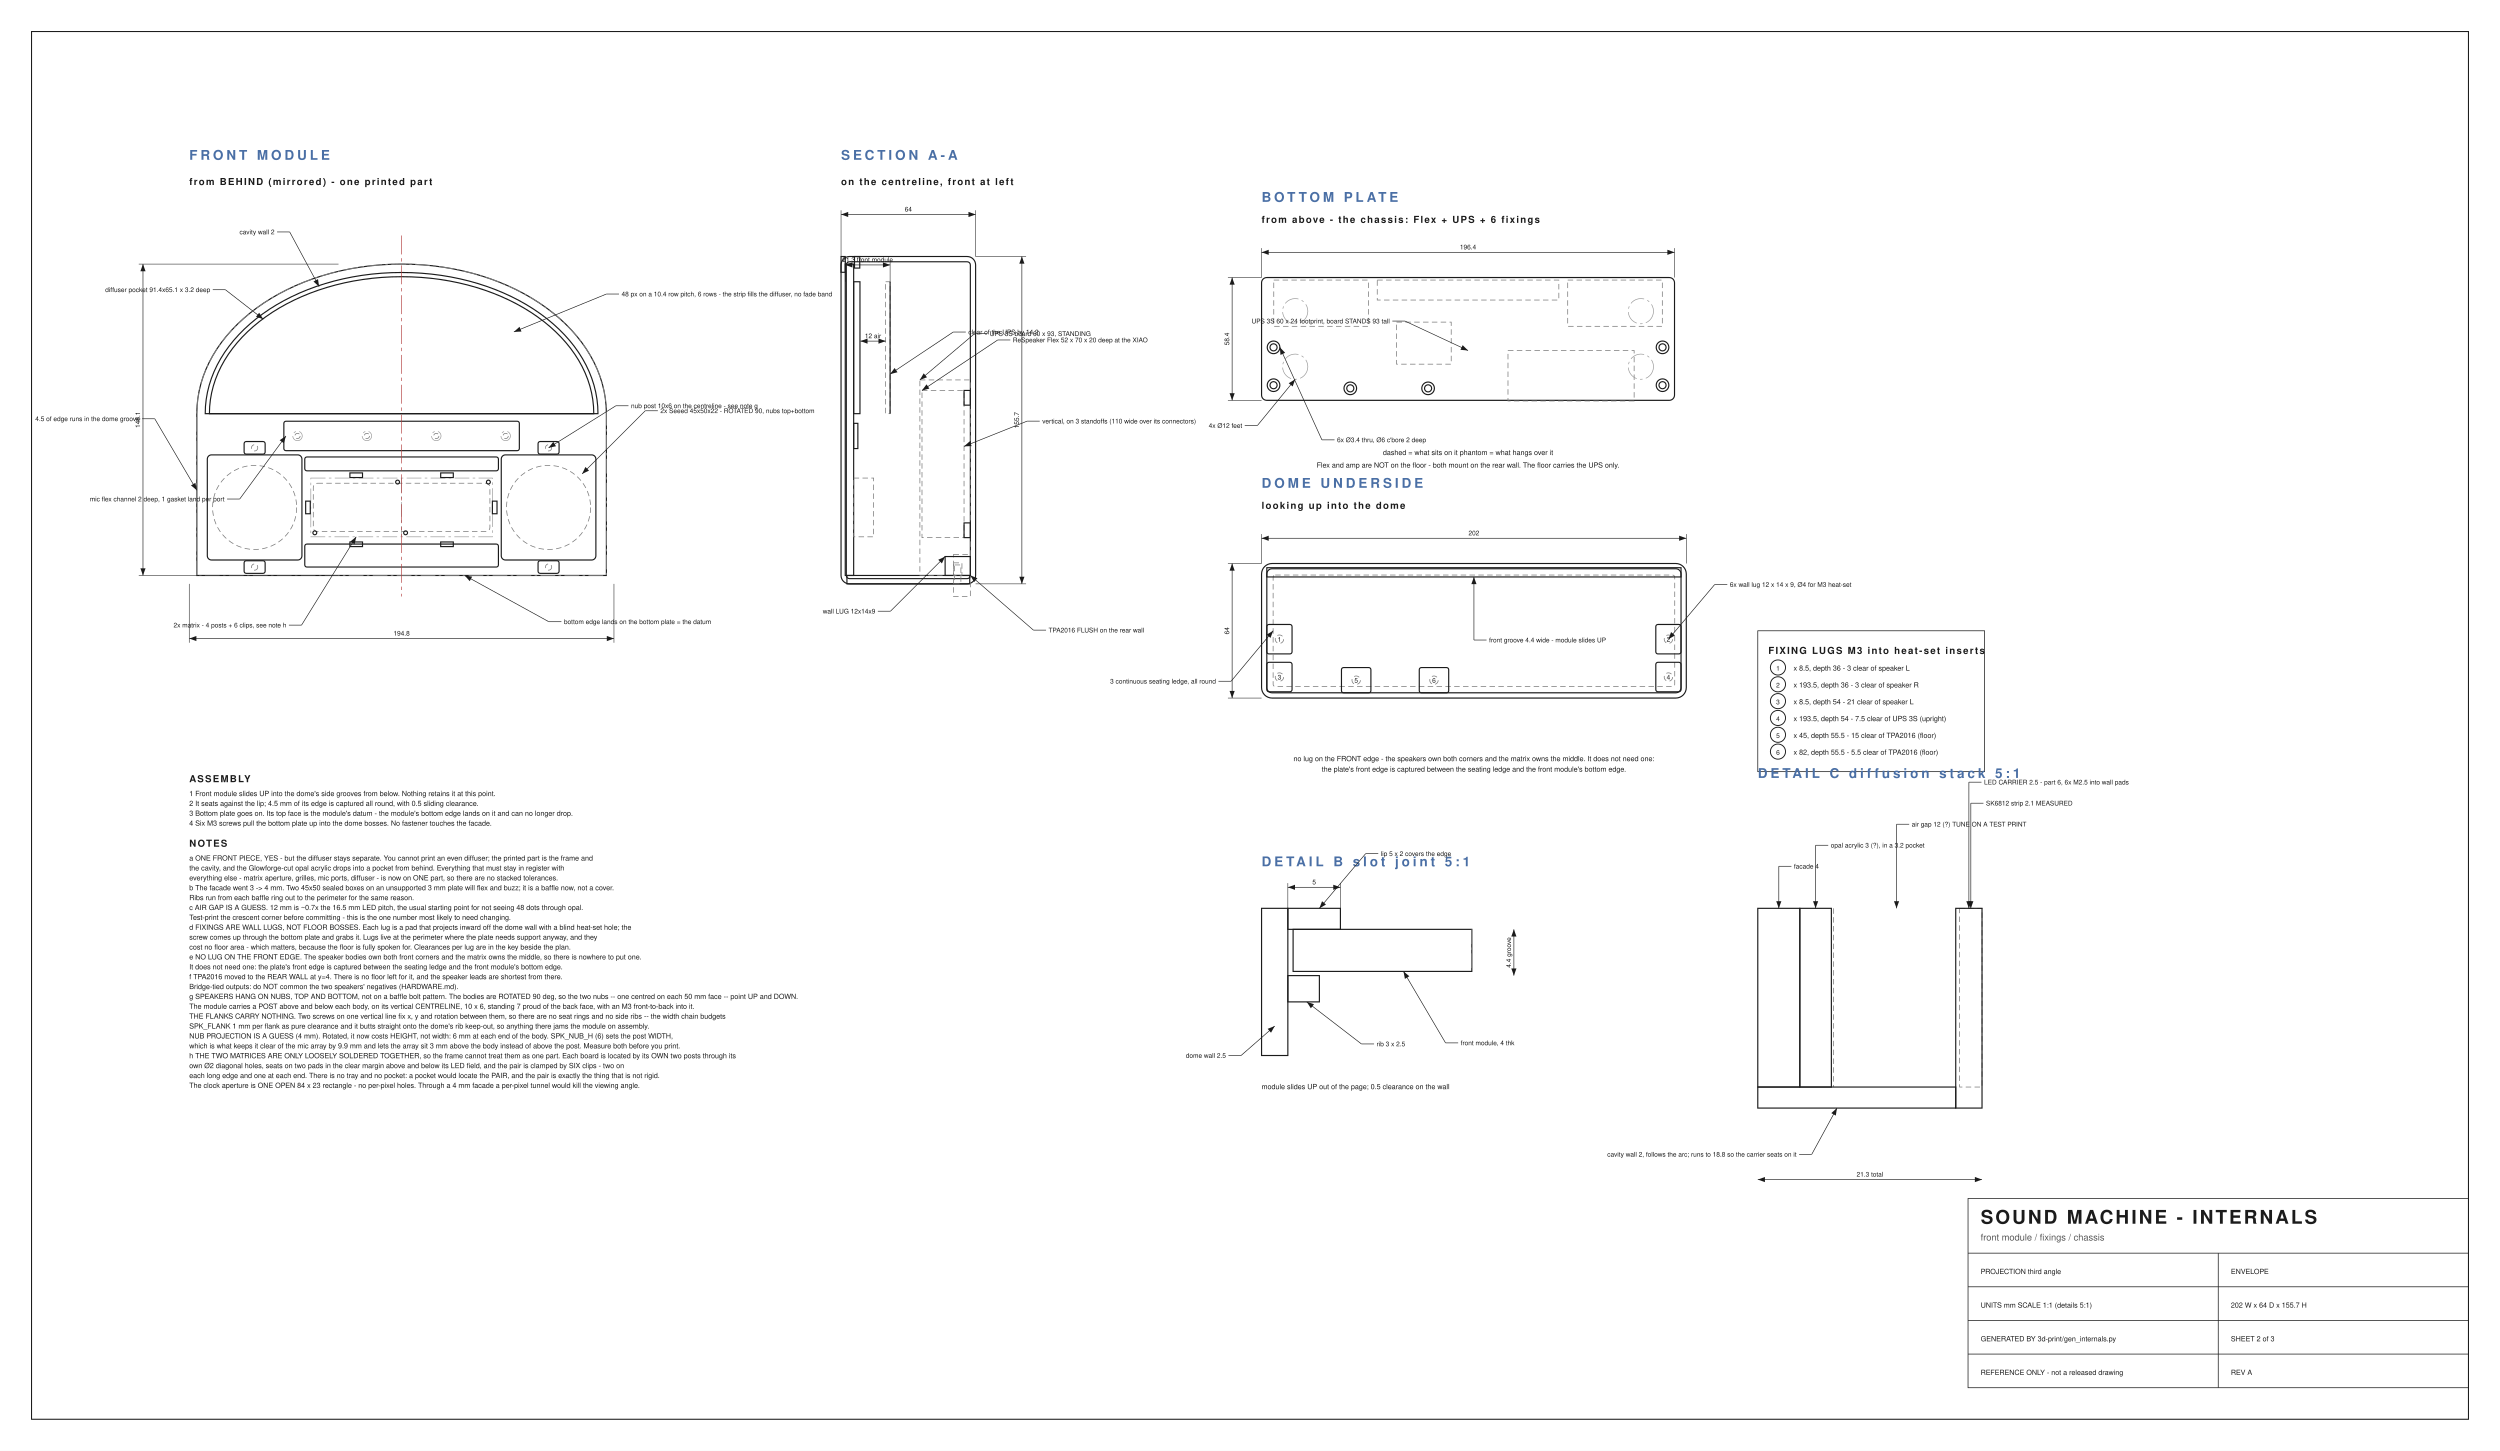
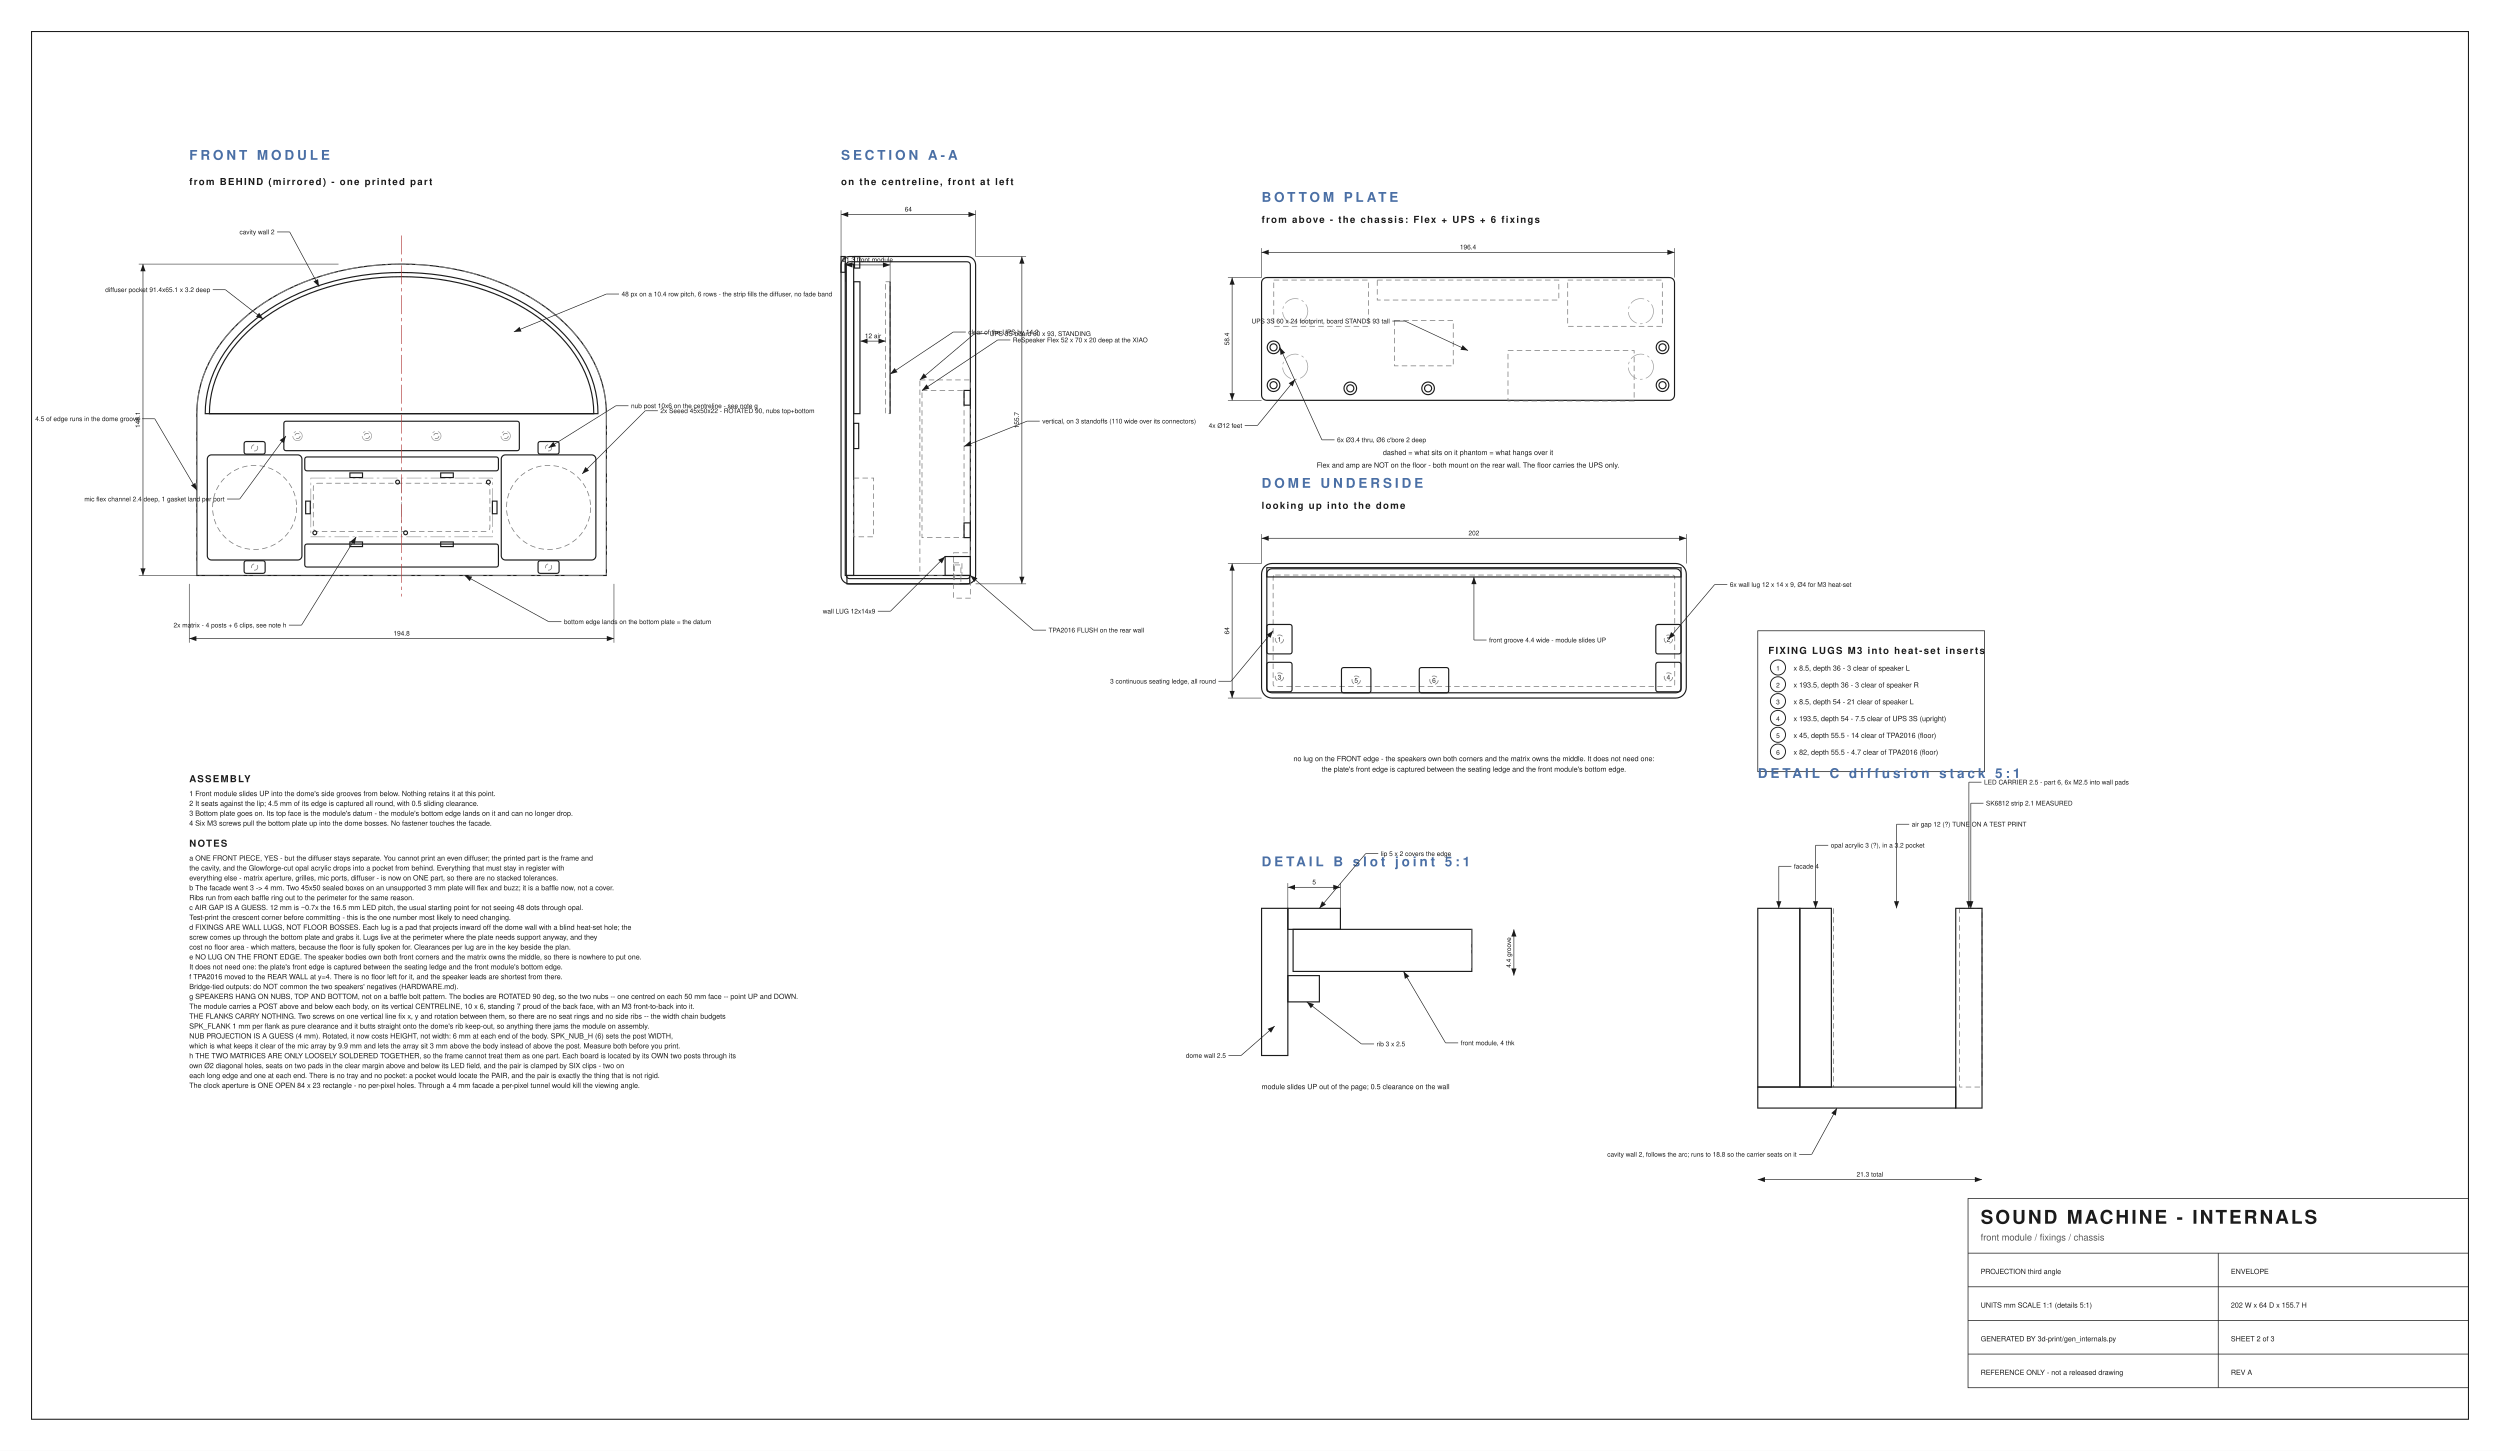
<svg xmlns="http://www.w3.org/2000/svg" version="1.1" width="1189mm" height="690mm" viewBox="0 0 1189 690">
  <defs>
    <marker id="arw" viewBox="0 0 10 10" refX="10" refY="5" markerWidth="3.4" markerHeight="3.4" orient="auto-start-reverse" markerUnits="userSpaceOnUse">
      <path d="M0,1.4 L10,5 L0,8.6 z" fill="#1b1b1b" />
    </marker>
    <style>
  text { font-family: "Helvetica Neue", Helvetica, Arial, sans-serif; fill:#1b1b1b; }
  .obj  { fill:none; stroke:#1b1b1b; stroke-width:0.55; }
  .hid  { fill:none; stroke:#7a7a7a; stroke-width:0.35; stroke-dasharray:2.6 1.6; }
  .phan { fill:none; stroke:#9a9a9a; stroke-width:0.32; stroke-dasharray:7 1.6 1.2 1.6; }
  .led  { fill:none; stroke:#9a9a9a; stroke-width:0.3; }
  .ctr  { fill:none; stroke:#b03a3a; stroke-width:0.3;  stroke-dasharray:9 1.8 1.6 1.8; }
  .dim  { fill:none; stroke:#1b1b1b; stroke-width:0.3; }
  .ext  { fill:none; stroke:#1b1b1b; stroke-width:0.25; }
  .traj { fill:none; stroke:#4a6fa5; stroke-width:0.35; stroke-dasharray:5 2; }
  .bal  { fill:#ffffff; stroke:#1b1b1b; stroke-width:0.45; }
  .dtx  { font-size:3.1px; }
  .balt { font-size:4.4px; font-weight:600; }
  .note { font-size:3.4px; }
  .lbl  { font-size:4.6px; font-weight:600; letter-spacing:0.6px; }
  .blk  { font-size:6.4px; font-weight:700; letter-spacing:1.4px; fill:#4a6fa5; }
  .ttl  { font-size:9px;   font-weight:700; letter-spacing:1px; }
  .sub  { font-size:4.4px; fill:#555; }
  .frame{ fill:none; stroke:#1b1b1b; stroke-width:0.5; }
  .tb   { fill:none; stroke:#1b1b1b; stroke-width:0.35; }
</style>
  </defs>
  <rect x="0" y="0" width="1189" height="690" fill="#ffffff" />
  <rect class="frame" x="15" y="15" width="1159" height="660" />
  <g id="FRONT-MODULE" transform="translate(90,122)">
    <text class="blk" x="0" y="-46" text-anchor="start">FRONT MODULE</text>
    <text class="lbl" x="0" y="-34" text-anchor="start">from BEHIND (mirrored) - one printed part</text>
    <g id="fm-body">
      <path class="obj" d="M3.6,151.69 V74.74 A97.4,71.14 0 0 1 198.4,74.74 V151.69 Z" />
      <path class="phan" d="M3.6,151.69 V74.74 A97.4,71.14 0 0 1 198.4,74.74 V151.69 Z" />
      <path class="obj" d="M9.6,74.74 A91.4,65.14 0 0 1 192.4,74.74 Z" />
      <path class="obj" d="M7.6,74.74 A93.4,67.14 0 0 1 194.4,74.74 Z" />
      <rect class="phan" x="57.82" y="105.37" width="86.36" height="27.94" />
      <line class="phan" x1="101" y1="105.37" x2="101" y2="133.31" />
      <path class="hid" d="M61,107.84 H141 A2,2 0 0 1 143,109.84 V128.84 A2,2 0 0 1 141,130.84 H61 A2,2 0 0 1 59,128.84 V109.84 A2,2 0 0 1 61,107.84 Z" />
      <circle class="obj" cx="59.725" cy="131.405" r="0.925" />
      <circle class="obj" cx="99.095" cy="107.275" r="0.925" />
      <circle class="obj" cx="102.905" cy="131.405" r="0.925" />
      <circle class="obj" cx="142.275" cy="107.275" r="0.925" />
      <rect class="obj" x="76.41" y="135.76" width="6" height="2.2" />
      <rect class="obj" x="76.41" y="102.92" width="6" height="2.2" />
      <rect class="obj" x="119.59" y="135.76" width="6" height="2.2" />
      <rect class="obj" x="119.59" y="102.92" width="6" height="2.2" />
      <rect class="obj" x="55.37" y="116.34" width="2.2" height="6" />
      <rect class="obj" x="144.18" y="116.34" width="2.2" height="6" />
      <path class="obj" d="M10.6,94.34 H51.6 A2,2 0 0 1 53.6,96.34 V142.34 A2,2 0 0 1 51.6,144.34 H10.6 A2,2 0 0 1 8.6,142.34 V96.34 A2,2 0 0 1 10.6,94.34 Z" />
      <circle class="hid" cx="31.1" cy="119.34" r="20" />
      <path class="obj" d="M27.1,144.69 H35.1 A1,1 0 0 1 36.1,145.69 V149.69 A1,1 0 0 1 35.1,150.69 H27.1 A1,1 0 0 1 26.1,149.69 V145.69 A1,1 0 0 1 27.1,144.69 Z" />
      <circle class="hid" cx="31.1" cy="147.69" r="1.5" />
      <path class="obj" d="M27.1,87.99 H35.1 A1,1 0 0 1 36.1,88.99 V92.99 A1,1 0 0 1 35.1,93.99 H27.1 A1,1 0 0 1 26.1,92.99 V88.99 A1,1 0 0 1 27.1,87.99 Z" />
      <circle class="hid" cx="31.1" cy="90.99" r="1.5" />
      <path class="obj" d="M150.4,94.34 H191.4 A2,2 0 0 1 193.4,96.34 V142.34 A2,2 0 0 1 191.4,144.34 H150.4 A2,2 0 0 1 148.4,142.34 V96.34 A2,2 0 0 1 150.4,94.34 Z" />
      <circle class="hid" cx="170.9" cy="119.34" r="20" />
      <path class="obj" d="M166.9,144.69 H174.9 A1,1 0 0 1 175.9,145.69 V149.69 A1,1 0 0 1 174.9,150.69 H166.9 A1,1 0 0 1 165.9,149.69 V145.69 A1,1 0 0 1 166.9,144.69 Z" />
      <circle class="hid" cx="170.9" cy="147.69" r="1.5" />
      <path class="obj" d="M166.9,87.99 H174.9 A1,1 0 0 1 175.9,88.99 V92.99 A1,1 0 0 1 174.9,93.99 H166.9 A1,1 0 0 1 165.9,92.99 V88.99 A1,1 0 0 1 166.9,87.99 Z" />
      <circle class="hid" cx="170.9" cy="90.99" r="1.5" />
      <path class="obj" d="M55.95,136.76 H146.05 A1,1 0 0 1 147.05,137.76 V146.69 A1,1 0 0 1 146.05,147.69 H55.95 A1,1 0 0 1 54.95,146.69 V137.76 A1,1 0 0 1 55.95,136.76 Z" />
      <path class="obj" d="M55.95,95.34 H146.05 A1,1 0 0 1 147.05,96.34 V100.92 A1,1 0 0 1 146.05,101.92 H55.95 A1,1 0 0 1 54.95,100.92 V96.34 A1,1 0 0 1 55.95,95.34 Z" />
      <path class="obj" d="M46,78.34 H156 A1,1 0 0 1 157,79.34 V91.34 A1,1 0 0 1 156,92.34 H46 A1,1 0 0 1 45,91.34 V79.34 A1,1 0 0 1 46,78.34 Z" />
      <circle class="hid" cx="51.5" cy="85.34" r="1.25" />
      <circle class="phan" cx="51.5" cy="85.34" r="2.25" />
      <circle class="hid" cx="84.5" cy="85.34" r="1.25" />
      <circle class="phan" cx="84.5" cy="85.34" r="2.25" />
      <circle class="hid" cx="117.5" cy="85.34" r="1.25" />
      <circle class="phan" cx="117.5" cy="85.34" r="2.25" />
      <circle class="hid" cx="150.5" cy="85.34" r="1.25" />
      <circle class="phan" cx="150.5" cy="85.34" r="2.25" />
    </g>
    <g id="fm-dims">
      <line class="ctr" x1="101" y1="-10" x2="101" y2="161.69" />
      <line class="ext" x1="0" y1="155.69" x2="0" y2="183.69" />
      <line class="ext" x1="202" y1="155.69" x2="202" y2="183.69" />
      <line class="dim" x1="0" y1="181.69" x2="202" y2="181.69" marker-start="url(#arw)" marker-end="url(#arw)" />
      <text class="dtx" x="101" y="180.29" text-anchor="middle">194.8</text>
      <line class="ext" x1="71" y1="3.6" x2="-24" y2="3.6" />
      <line class="ext" x1="71" y1="151.69" x2="-24" y2="151.69" />
      <line class="dim" x1="-22" y1="3.6" x2="-22" y2="151.69" marker-start="url(#arw)" marker-end="url(#arw)" />
      <text class="dtx" x="-23.4" y="77.645" text-anchor="middle" transform="rotate(-90 -23.4 77.645)">148.1</text>
      <line class="dim" x1="35.192" y1="29.793" x2="17.192" y2="15.793" marker-start="url(#arw)" />
      <line class="dim" x1="17.192" y1="15.793" x2="11.192" y2="15.793" />
      <text class="dtx" x="9.992" y="16.893" text-anchor="end">diffuser pocket 91.4x65.1 x 3.2 deep</text>
      <line class="dim" x1="61.772" y1="14.314" x2="47.772" y2="-11.686" marker-start="url(#arw)" />
      <line class="dim" x1="47.772" y1="-11.686" x2="41.772" y2="-11.686" />
      <text class="dtx" x="40.572" y="-10.586" text-anchor="end">cavity wall 2</text>
      <line class="dim" x1="154.4" y1="35.841" x2="198.4" y2="17.841" marker-start="url(#arw)" />
      <line class="dim" x1="198.4" y1="17.841" x2="204.4" y2="17.841" />
      <text class="dtx" x="205.6" y="18.941" text-anchor="start">48 px on a 10.4 row pitch, 6 rows - the strip fills the diffuser, no fade band</text>
      <line class="dim" x1="79.41" y1="133.31" x2="53.41" y2="175.31" marker-start="url(#arw)" />
      <line class="dim" x1="53.41" y1="175.31" x2="47.41" y2="175.31" />
      <text class="dtx" x="46.21" y="176.41" text-anchor="end">2x matrix - 4 posts + 6 clips, see note h</text>
      <line class="dim" x1="186.875" y1="103.365" x2="216.875" y2="73.365" marker-start="url(#arw)" />
      <line class="dim" x1="216.875" y1="73.365" x2="222.875" y2="73.365" />
      <text class="dtx" x="224.075" y="74.465" text-anchor="start">2x Seeed 45x50x22 - ROTATED 90, nubs top+bottom</text>
      <line class="dim" x1="170.9" y1="90.99" x2="202.9" y2="70.99" marker-start="url(#arw)" />
      <line class="dim" x1="202.9" y1="70.99" x2="208.9" y2="70.99" />
      <text class="dtx" x="210.1" y="72.09" text-anchor="start">nub post 10x6 on the centreline - see note g</text>
      <line class="dim" x1="46" y1="85.34" x2="24" y2="115.34" marker-start="url(#arw)" />
      <line class="dim" x1="24" y1="115.34" x2="18" y2="115.34" />
-       <text class="dtx" x="16.8" y="116.44" text-anchor="end">mic flex channel 2 deep, 1 gasket land per port</text>
+       <text class="dtx" x="16.8" y="116.44" text-anchor="end">mic flex channel 2.4 deep, 1 gasket land per port</text>
      <line class="dim" x1="3.6" y1="111.167" x2="-16.4" y2="77.167" marker-start="url(#arw)" />
      <line class="dim" x1="-16.4" y1="77.167" x2="-22.4" y2="77.167" />
      <text class="dtx" x="-23.6" y="78.267" text-anchor="end">4.5 of edge runs in the dome groove</text>
      <line class="dim" x1="131" y1="151.69" x2="171" y2="173.69" marker-start="url(#arw)" />
      <line class="dim" x1="171" y1="173.69" x2="177" y2="173.69" />
      <text class="dtx" x="178.2" y="174.79" text-anchor="start">bottom edge lands on the bottom plate = the datum</text>
    </g>
  </g>
  <g id="SECTION-AA" transform="translate(400,122)">
    <text class="blk" x="0" y="-46" text-anchor="start">SECTION A-A</text>
    <text class="lbl" x="0" y="-34" text-anchor="start">on the centreline, front at left</text>
    <g id="sec-dome">
      <path class="obj" d="M4,0 H60 A4,4 0 0 1 64,4 V151.69 A4,4 0 0 1 60,155.69 H4 A4,4 0 0 1 0,151.69 V4 A4,4 0 0 1 4,0 Z" />
      <path class="obj" d="M4,2.5 H60 A1.5,1.5 0 0 1 61.5,4 V151.69 A1.5,1.5 0 0 1 60,153.19 H4 A1.5,1.5 0 0 1 2.5,151.69 V4 A1.5,1.5 0 0 1 4,2.5 Z" />
      <rect class="obj" x="0" y="0" width="2" height="7.5" />
      <rect class="obj" x="6.4" y="0" width="2.5" height="5.5" />
    </g>
    <g id="sec-front-module">
      <rect class="obj" x="2" y="3.6" width="4" height="148.09" />
      <rect class="obj" x="6" y="12" width="3" height="62.74" />
      <rect class="hid" x="21.2" y="12" width="2.13" height="62.74" />
      <line class="obj" x1="23.33" y1="12" x2="23.33" y2="74.74" />
      <rect class="hid" x="6" y="105.37" width="9.5" height="27.94" />
-       <rect class="obj" x="6" y="79.34" width="2" height="12" />
+       <rect class="obj" x="6" y="79.34" width="2.4" height="12" />
    </g>
    <g id="sec-internals">
      <rect class="obj" x="2.8" y="151.69" width="58.4" height="4" />
      <rect class="hid" x="37.5" y="58.69" width="24" height="93" />
-       <rect class="hid" x="53.5" y="141.69" width="8" height="20" />
+       <rect class="hid" x="53.5" y="140.895" width="8" height="21.59" />
      <rect class="hid" x="38.5" y="63.69" width="20" height="70" />
      <rect class="obj" x="58.5" y="126.69" width="3" height="7" />
      <rect class="obj" x="58.5" y="63.69" width="3" height="7" />
      <rect class="obj" x="49.5" y="142.69" width="12" height="9" />
      <rect class="hid" x="53.5" y="145.69" width="4" height="6" />
      <rect class="hid" x="54" y="146.69" width="3" height="9" />
    </g>
    <g id="sec-dims">
      <line class="ext" x1="0" y1="0" x2="0" y2="-22" />
      <line class="ext" x1="64" y1="0" x2="64" y2="-22" />
      <line class="dim" x1="0" y1="-20" x2="64" y2="-20" marker-start="url(#arw)" marker-end="url(#arw)" />
      <text class="dtx" x="32" y="-21.4" text-anchor="middle">64</text>
      <line class="ext" x1="64" y1="0" x2="88" y2="0" />
      <line class="ext" x1="64" y1="155.69" x2="88" y2="155.69" />
      <line class="dim" x1="86" y1="0" x2="86" y2="155.69" marker-start="url(#arw)" marker-end="url(#arw)" />
      <text class="dtx" x="84.6" y="77.845" text-anchor="middle" transform="rotate(-90 84.6 77.845)">155.7</text>
      <line class="ext" x1="2" y1="12" x2="2" y2="2" />
      <line class="ext" x1="23.33" y1="12" x2="23.33" y2="2" />
      <line class="dim" x1="2" y1="4" x2="23.33" y2="4" marker-start="url(#arw)" marker-end="url(#arw)" />
      <text class="dtx" x="12.665" y="2.6" text-anchor="middle">21.3 front module</text>
      <line class="dim" x1="9.2" y1="40.233" x2="21.2" y2="40.233" marker-start="url(#arw)" marker-end="url(#arw)" />
      <text class="dtx" x="15.2" y="38.833" text-anchor="middle">12 air</text>
      <line class="dim" x1="23.33" y1="55.918" x2="53.33" y2="35.918" marker-start="url(#arw)" />
      <line class="dim" x1="53.33" y1="35.918" x2="59.33" y2="35.918" />
      <text class="dtx" x="60.53" y="37.018" text-anchor="start">clear of the UPS by 14.2</text>
      <line class="dim" x1="37.5" y1="58.69" x2="63.5" y2="36.69" marker-start="url(#arw)" />
      <line class="dim" x1="63.5" y1="36.69" x2="69.5" y2="36.69" />
      <text class="dtx" x="70.7" y="37.79" text-anchor="start">UPS 3S board 60 x 93, STANDING</text>
      <line class="dim" x1="61.5" y1="151.69" x2="91.5" y2="177.69" marker-start="url(#arw)" />
      <line class="dim" x1="91.5" y1="177.69" x2="97.5" y2="177.69" />
      <text class="dtx" x="98.7" y="178.79" text-anchor="start">TPA2016 FLUSH on the rear wall</text>
      <line class="dim" x1="49.5" y1="142.69" x2="23.5" y2="168.69" marker-start="url(#arw)" />
      <line class="dim" x1="23.5" y1="168.69" x2="17.5" y2="168.69" />
      <text class="dtx" x="16.3" y="169.79" text-anchor="end">wall LUG 12x14x9</text>
      <line class="dim" x1="38.5" y1="63.69" x2="74.5" y2="39.69" marker-start="url(#arw)" />
      <line class="dim" x1="74.5" y1="39.69" x2="80.5" y2="39.69" />
      <text class="dtx" x="81.7" y="40.79" text-anchor="start">ReSpeaker Flex 52 x 70 x 20 deep at the XIAO</text>
      <line class="dim" x1="58.5" y1="90.29" x2="88.5" y2="78.29" marker-start="url(#arw)" />
      <line class="dim" x1="88.5" y1="78.29" x2="94.5" y2="78.29" />
      <text class="dtx" x="95.7" y="79.39" text-anchor="start">vertical, on 3 standoffs (110 wide over its connectors)</text>
    </g>
  </g>
  <g id="BOTTOM-PLATE" transform="translate(600,132)">
    <text class="blk" x="0" y="-36" text-anchor="start">BOTTOM PLATE</text>
    <text class="lbl" x="0" y="-26" text-anchor="start">from above - the chassis: Flex + UPS + 6 fixings</text>
    <g id="bp-body">
      <path class="obj" d="M2.5,0 H193.9 A2.5,2.5 0 0 1 196.4,2.5 V55.9 A2.5,2.5 0 0 1 193.9,58.4 H2.5 A2.5,2.5 0 0 1 0,55.9 V2.5 A2.5,2.5 0 0 1 2.5,0 Z" />
      <rect class="hid" x="5.8" y="1.2" width="45" height="22" />
      <rect class="hid" x="145.6" y="1.2" width="45" height="22" />
      <rect class="hid" x="55.02" y="1.2" width="86.36" height="9.5" />
      <rect class="hid" x="117.2" y="34.7" width="60" height="24" />
-       <rect class="hid" x="64.2" y="21.2" width="26" height="20" />
+       <rect class="hid" x="63.23" y="20.405" width="27.94" height="21.59" />
      <circle class="obj" cx="5.7" cy="33.2" r="1.7" />
      <circle class="obj" cx="5.7" cy="33.2" r="3" />
      <circle class="obj" cx="190.7" cy="33.2" r="1.7" />
      <circle class="obj" cx="190.7" cy="33.2" r="3" />
      <circle class="obj" cx="5.7" cy="51.2" r="1.7" />
      <circle class="obj" cx="5.7" cy="51.2" r="3" />
      <circle class="obj" cx="190.7" cy="51.2" r="1.7" />
      <circle class="obj" cx="190.7" cy="51.2" r="3" />
      <circle class="obj" cx="42.2" cy="52.7" r="1.7" />
      <circle class="obj" cx="42.2" cy="52.7" r="3" />
      <circle class="obj" cx="79.2" cy="52.7" r="1.7" />
      <circle class="obj" cx="79.2" cy="52.7" r="3" />
      <circle class="phan" cx="16" cy="16" r="6" />
      <circle class="phan" cx="16" cy="42.4" r="6" />
      <circle class="phan" cx="180.4" cy="16" r="6" />
      <circle class="phan" cx="180.4" cy="42.4" r="6" />
    </g>
    <g id="bp-dims">
      <line class="ext" x1="0" y1="0" x2="0" y2="-14" />
      <line class="ext" x1="196.4" y1="0" x2="196.4" y2="-14" />
      <line class="dim" x1="0" y1="-12" x2="196.4" y2="-12" marker-start="url(#arw)" marker-end="url(#arw)" />
      <text class="dtx" x="98.2" y="-13.4" text-anchor="middle">196.4</text>
      <line class="ext" x1="0" y1="0" x2="-16" y2="0" />
      <line class="ext" x1="0" y1="58.4" x2="-16" y2="58.4" />
      <line class="dim" x1="-14" y1="0" x2="-14" y2="58.4" marker-start="url(#arw)" marker-end="url(#arw)" />
      <text class="dtx" x="-15.4" y="29.2" text-anchor="middle" transform="rotate(-90 -15.4 29.2)">58.4</text>
      <text class="note" x="98.2" y="90.4" text-anchor="middle">Flex and amp are NOT on the floor - both mount on the rear wall. The floor carries the UPS only.</text>
      <line class="dim" x1="98.2" y1="34.7" x2="68.2" y2="20.7" marker-start="url(#arw)" />
      <line class="dim" x1="68.2" y1="20.7" x2="62.2" y2="20.7" />
      <text class="dtx" x="61" y="21.8" text-anchor="end">UPS 3S 60 x 24 footprint, board STANDS 93 tall</text>
      <line class="dim" x1="8.7" y1="33.2" x2="28.7" y2="77.2" marker-start="url(#arw)" />
      <line class="dim" x1="28.7" y1="77.2" x2="34.7" y2="77.2" />
      <text class="dtx" x="35.9" y="78.3" text-anchor="start">6x Ø3.4 thru, Ø6 c'bore 2 deep</text>
      <line class="dim" x1="16" y1="48.4" x2="-2" y2="70.4" marker-start="url(#arw)" />
      <line class="dim" x1="-2" y1="70.4" x2="-8" y2="70.4" />
      <text class="dtx" x="-9.2" y="71.5" text-anchor="end">4x Ø12 feet</text>
      <text class="note" x="98.2" y="84.4" text-anchor="middle">dashed = what sits on it   phantom = what hangs over it</text>
    </g>
  </g>
  <g id="DOME-UNDERSIDE" transform="translate(600,268)">
    <text class="blk" x="0" y="-36" text-anchor="start">DOME UNDERSIDE</text>
    <text class="lbl" x="0" y="-26" text-anchor="start">looking up into the dome</text>
    <g id="du-body">
      <path class="obj" d="M5,0 H197 A5,5 0 0 1 202,5 V59 A5,5 0 0 1 197,64 H5 A5,5 0 0 1 0,59 V5 A5,5 0 0 1 5,0 Z" />
      <path class="obj" d="M5,2.5 H197 A2.5,2.5 0 0 1 199.5,5 V59 A2.5,2.5 0 0 1 197,61.5 H5 A2.5,2.5 0 0 1 2.5,59 V5 A2.5,2.5 0 0 1 5,2.5 Z" />
      <path class="hid" d="M6.5,5.5 H195.5 A1,1 0 0 1 196.5,6.5 V57.5 A1,1 0 0 1 195.5,58.5 H6.5 A1,1 0 0 1 5.5,57.5 V6.5 A1,1 0 0 1 6.5,5.5 Z" />
      <rect class="obj" x="2.5" y="2" width="197" height="4.4" />
      <path class="obj" d="M3.5,29 H13.5 A1,1 0 0 1 14.5,30 V42 A1,1 0 0 1 13.5,43 H3.5 A1,1 0 0 1 2.5,42 V30 A1,1 0 0 1 3.5,29 Z" />
      <circle class="hid" cx="8.5" cy="36" r="2" />
      <path class="obj" d="M188.5,29 H198.5 A1,1 0 0 1 199.5,30 V42 A1,1 0 0 1 198.5,43 H188.5 A1,1 0 0 1 187.5,42 V30 A1,1 0 0 1 188.5,29 Z" />
      <circle class="hid" cx="193.5" cy="36" r="2" />
      <path class="obj" d="M3.5,47 H13.5 A1,1 0 0 1 14.5,48 V60 A1,1 0 0 1 13.5,61 H3.5 A1,1 0 0 1 2.5,60 V48 A1,1 0 0 1 3.5,47 Z" />
      <circle class="hid" cx="8.5" cy="54" r="2" />
      <path class="obj" d="M188.5,47 H198.5 A1,1 0 0 1 199.5,48 V60 A1,1 0 0 1 198.5,61 H188.5 A1,1 0 0 1 187.5,60 V48 A1,1 0 0 1 188.5,47 Z" />
      <circle class="hid" cx="193.5" cy="54" r="2" />
      <path class="obj" d="M39,49.5 H51 A1,1 0 0 1 52,50.5 V60.5 A1,1 0 0 1 51,61.5 H39 A1,1 0 0 1 38,60.5 V50.5 A1,1 0 0 1 39,49.5 Z" />
      <circle class="hid" cx="45" cy="55.5" r="2" />
      <path class="obj" d="M76,49.5 H88 A1,1 0 0 1 89,50.5 V60.5 A1,1 0 0 1 88,61.5 H76 A1,1 0 0 1 75,60.5 V50.5 A1,1 0 0 1 76,49.5 Z" />
      <circle class="hid" cx="82" cy="55.5" r="2" />
    </g>
    <g id="du-dims">
      <line class="ext" x1="0" y1="0" x2="0" y2="-14" />
      <line class="ext" x1="202" y1="0" x2="202" y2="-14" />
      <line class="dim" x1="0" y1="-12" x2="202" y2="-12" marker-start="url(#arw)" marker-end="url(#arw)" />
      <text class="dtx" x="101" y="-13.4" text-anchor="middle">202</text>
      <line class="ext" x1="0" y1="0" x2="-16" y2="0" />
      <line class="ext" x1="0" y1="64" x2="-16" y2="64" />
      <line class="dim" x1="-14" y1="0" x2="-14" y2="64" marker-start="url(#arw)" marker-end="url(#arw)" />
      <text class="dtx" x="-15.4" y="32" text-anchor="middle" transform="rotate(-90 -15.4 32)">64</text>
      <line class="dim" x1="5.5" y1="32" x2="-14.5" y2="56" marker-start="url(#arw)" />
      <line class="dim" x1="-14.5" y1="56" x2="-20.5" y2="56" />
      <text class="dtx" x="-21.7" y="57.1" text-anchor="end">3 continuous seating ledge, all round</text>
      <line class="dim" x1="101" y1="6.4" x2="101" y2="36.4" marker-start="url(#arw)" />
      <line class="dim" x1="101" y1="36.4" x2="107" y2="36.4" />
      <text class="dtx" x="108.2" y="37.5" text-anchor="start">front groove 4.4 wide - module slides UP</text>
      <text class="dtx" x="8.5" y="37.2" text-anchor="middle">1</text>
      <text class="dtx" x="193.5" y="37.2" text-anchor="middle">2</text>
      <text class="dtx" x="8.5" y="55.2" text-anchor="middle">3</text>
      <text class="dtx" x="193.5" y="55.2" text-anchor="middle">4</text>
      <text class="dtx" x="45" y="56.7" text-anchor="middle">5</text>
      <text class="dtx" x="82" y="56.7" text-anchor="middle">6</text>
      <line class="dim" x1="193.5" y1="36" x2="215.5" y2="10" marker-start="url(#arw)" />
      <line class="dim" x1="215.5" y1="10" x2="221.5" y2="10" />
      <text class="dtx" x="222.7" y="11.1" text-anchor="start">6x wall lug 12 x 14 x 9, Ø4 for M3 heat-set</text>
      <text class="note" x="101" y="94" text-anchor="middle">no lug on the FRONT edge - the speakers own both corners and the matrix owns the middle. It does not need one:</text>
      <text class="note" x="101" y="99" text-anchor="middle">the plate's front edge is captured between the seating ledge and the front module's bottom edge.</text>
    </g>
  </g>
  <g id="BOSS-LEGEND" transform="translate(836,300)">
    <rect class="tb" x="0" y="0" width="107.86" height="67" />
    <text class="lbl" x="5" y="11" text-anchor="start">FIXING LUGS  M3 into heat-set inserts</text>
    <circle class="bal" cx="9.6" cy="17.46" r="3.6" />
    <text class="dtx" x="9.6" y="18.96" text-anchor="middle">1</text>
    <text class="note" x="17" y="18.96" text-anchor="start">x 8.5, depth 36   -   3 clear of speaker L</text>
    <circle class="bal" cx="9.6" cy="25.46" r="3.6" />
    <text class="dtx" x="9.6" y="26.96" text-anchor="middle">2</text>
    <text class="note" x="17" y="26.96" text-anchor="start">x 193.5, depth 36   -   3 clear of speaker R</text>
    <circle class="bal" cx="9.6" cy="33.46" r="3.6" />
    <text class="dtx" x="9.6" y="34.96" text-anchor="middle">3</text>
    <text class="note" x="17" y="34.96" text-anchor="start">x 8.5, depth 54   -   21 clear of speaker L</text>
    <circle class="bal" cx="9.6" cy="41.46" r="3.6" />
    <text class="dtx" x="9.6" y="42.96" text-anchor="middle">4</text>
    <text class="note" x="17" y="42.96" text-anchor="start">x 193.5, depth 54   -   7.5 clear of UPS 3S (upright)</text>
    <circle class="bal" cx="9.6" cy="49.46" r="3.6" />
    <text class="dtx" x="9.6" y="50.96" text-anchor="middle">5</text>
-     <text class="note" x="17" y="50.96" text-anchor="start">x 45, depth 55.5   -   15 clear of TPA2016 (floor)</text>
+     <text class="note" x="17" y="50.96" text-anchor="start">x 45, depth 55.5   -   14 clear of TPA2016 (floor)</text>
    <circle class="bal" cx="9.6" cy="57.46" r="3.6" />
    <text class="dtx" x="9.6" y="58.96" text-anchor="middle">6</text>
-     <text class="note" x="17" y="58.96" text-anchor="start">x 82, depth 55.5   -   5.5 clear of TPA2016 (floor)</text>
+     <text class="note" x="17" y="58.96" text-anchor="start">x 82, depth 55.5   -   4.7 clear of TPA2016 (floor)</text>
  </g>
  <g id="DETAIL-B" transform="translate(600,432)">
    <text class="blk" x="0" y="-20" text-anchor="start">DETAIL B   slot joint   5:1</text>
    <g id="det-b">
      <rect class="obj" x="0" y="0" width="12.5" height="70" />
      <rect class="obj" x="12.5" y="0" width="25" height="10" />
      <rect class="obj" x="12.5" y="32" width="15" height="12.5" />
      <rect class="obj" x="15" y="10" width="85" height="20" />
      <line class="phan" x1="100" y1="10" x2="100" y2="30" />
      <line class="dim" x1="6.25" y1="56" x2="-9.75" y2="70" marker-start="url(#arw)" />
      <line class="dim" x1="-9.75" y1="70" x2="-15.75" y2="70" />
      <text class="dtx" x="-16.95" y="71.1" text-anchor="end">dome wall 2.5</text>
      <line class="dim" x1="27.5" y1="0" x2="49.5" y2="-26" marker-start="url(#arw)" />
      <line class="dim" x1="49.5" y1="-26" x2="55.5" y2="-26" />
      <text class="dtx" x="56.7" y="-24.9" text-anchor="start">lip 5 x 2 covers the edge</text>
      <line class="dim" x1="21.5" y1="44.5" x2="47.5" y2="64.5" marker-start="url(#arw)" />
      <line class="dim" x1="47.5" y1="64.5" x2="53.5" y2="64.5" />
      <text class="dtx" x="54.7" y="65.6" text-anchor="start">rib 3 x 2.5</text>
      <line class="dim" x1="67.5" y1="30" x2="87.5" y2="64" marker-start="url(#arw)" />
      <line class="dim" x1="87.5" y1="64" x2="93.5" y2="64" />
      <text class="dtx" x="94.7" y="65.1" text-anchor="start">front module, 4 thk</text>
      <line class="dim" x1="120" y1="10" x2="120" y2="32" marker-start="url(#arw)" marker-end="url(#arw)" />
      <text class="dtx" x="118.6" y="21" text-anchor="middle" transform="rotate(-90 118.6 21)">4.4 groove</text>
      <line class="ext" x1="12.5" y1="0" x2="12.5" y2="-12" />
      <line class="ext" x1="37.5" y1="0" x2="37.5" y2="-12" />
      <line class="dim" x1="12.5" y1="-10" x2="37.5" y2="-10" marker-start="url(#arw)" marker-end="url(#arw)" />
      <text class="dtx" x="25" y="-11.4" text-anchor="middle">5</text>
      <text class="note" x="0" y="86" text-anchor="start">module slides UP out of the page; 0.5 clearance on the wall</text>
    </g>
  </g>
  <g id="DETAIL-C" transform="translate(836,432)">
    <text class="blk" x="0" y="-62" text-anchor="start">DETAIL C   diffusion stack   5:1</text>
    <g id="det-c">
      <rect class="obj" x="0" y="0" width="20" height="85" />
      <rect class="obj" x="20" y="0" width="15" height="85" />
      <line class="hid" x1="36" y1="0" x2="36" y2="85" />
      <rect class="hid" x="96" y="0" width="10.65" height="85" />
      <rect class="obj" x="0" y="85" width="94.15" height="10" />
      <rect class="obj" x="94.15" y="0" width="12.5" height="95" />
      <line class="dim" x1="10" y1="0" x2="10" y2="-20" marker-start="url(#arw)" />
      <line class="dim" x1="10" y1="-20" x2="16" y2="-20" />
      <text class="dtx" x="17.2" y="-18.9" text-anchor="start">facade 4</text>
      <line class="dim" x1="27.5" y1="0" x2="27.5" y2="-30" marker-start="url(#arw)" />
      <line class="dim" x1="27.5" y1="-30" x2="33.5" y2="-30" />
      <text class="dtx" x="34.7" y="-28.9" text-anchor="start">opal acrylic 3 (?), in a 3.2 pocket</text>
      <line class="dim" x1="66" y1="0" x2="66" y2="-40" marker-start="url(#arw)" />
      <line class="dim" x1="66" y1="-40" x2="72" y2="-40" />
      <text class="dtx" x="73.2" y="-38.9" text-anchor="start">air gap 12 (?)  TUNE ON A TEST PRINT</text>
      <line class="dim" x1="101.325" y1="0" x2="101.325" y2="-50" marker-start="url(#arw)" />
      <line class="dim" x1="101.325" y1="-50" x2="107.325" y2="-50" />
      <text class="dtx" x="108.525" y="-48.9" text-anchor="start">SK6812 strip 2.1 MEASURED</text>
      <line class="dim" x1="100.4" y1="0" x2="100.4" y2="-60" marker-start="url(#arw)" />
      <line class="dim" x1="100.4" y1="-60" x2="106.4" y2="-60" />
      <text class="dtx" x="107.6" y="-58.9" text-anchor="start">LED CARRIER 2.5 - part 6, 6x M2.5 into wall pads</text>
      <line class="dim" x1="37.66" y1="95" x2="25.66" y2="117" marker-start="url(#arw)" />
      <line class="dim" x1="25.66" y1="117" x2="19.66" y2="117" />
      <text class="dtx" x="18.46" y="118.1" text-anchor="end">cavity wall 2, follows the arc; runs to 18.8 so the carrier seats on it</text>
      <line class="dim" x1="0" y1="129" x2="106.65" y2="129" marker-start="url(#arw)" marker-end="url(#arw)" />
      <text class="dtx" x="53.325" y="127.6" text-anchor="middle">21.3 total</text>
    </g>
  </g>
  <g id="NOTES" transform="translate(90,372)">
    <text class="lbl" x="0" y="0" text-anchor="start">ASSEMBLY</text>
    <text class="note" x="0" y="6.6" text-anchor="start">1   Front module slides UP into the dome's side grooves from below. Nothing retains it at this point.</text>
    <text class="note" x="0" y="11.3" text-anchor="start">2   It seats against the lip; 4.5 mm of its edge is captured all round, with 0.5 sliding clearance.</text>
    <text class="note" x="0" y="16" text-anchor="start">3   Bottom plate goes on. Its top face is the module's datum - the module's bottom edge lands on it and can no longer drop.</text>
    <text class="note" x="0" y="20.7" text-anchor="start">4   Six M3 screws pull the bottom plate up into the dome bosses. No fastener touches the facade.</text>
    <text class="lbl" x="0" y="30.7" text-anchor="start">NOTES</text>
    <text class="note" x="0" y="37.3" text-anchor="start">a   ONE FRONT PIECE, YES - but the diffuser stays separate. You cannot print an even diffuser; the printed part is the frame and</text>
    <text class="note" x="0" y="42" text-anchor="start">    the cavity, and the Glowforge-cut opal acrylic drops into a pocket from behind. Everything that must stay in register with</text>
    <text class="note" x="0" y="46.7" text-anchor="start">    everything else - matrix aperture, grilles, mic ports, diffuser - is now on ONE part, so there are no stacked tolerances.</text>
    <text class="note" x="0" y="51.4" text-anchor="start">b   The facade went 3 -&gt; 4 mm. Two 45x50 sealed boxes on an unsupported 3 mm plate will flex and buzz; it is a baffle now, not a cover.</text>
    <text class="note" x="0" y="56.1" text-anchor="start">    Ribs run from each baffle ring out to the perimeter for the same reason.</text>
    <text class="note" x="0" y="60.8" text-anchor="start">c   AIR GAP IS A GUESS. 12 mm is ~0.7x the 16.5 mm LED pitch, the usual starting point for not seeing 48 dots through opal.</text>
    <text class="note" x="0" y="65.5" text-anchor="start">    Test-print the crescent corner before committing - this is the one number most likely to need changing.</text>
    <text class="note" x="0" y="70.2" text-anchor="start">d   FIXINGS ARE WALL LUGS, NOT FLOOR BOSSES. Each lug is a pad that projects inward off the dome wall with a blind heat-set hole; the</text>
    <text class="note" x="0" y="74.9" text-anchor="start">    screw comes up through the bottom plate and grabs it. Lugs live at the perimeter where the plate needs support anyway, and they</text>
    <text class="note" x="0" y="79.6" text-anchor="start">    cost no floor area - which matters, because the floor is fully spoken for. Clearances per lug are in the key beside the plan.</text>
    <text class="note" x="0" y="84.3" text-anchor="start">e   NO LUG ON THE FRONT EDGE. The speaker bodies own both front corners and the matrix owns the middle, so there is nowhere to put one.</text>
    <text class="note" x="0" y="89" text-anchor="start">    It does not need one: the plate's front edge is captured between the seating ledge and the front module's bottom edge.</text>
    <text class="note" x="0" y="93.7" text-anchor="start">f   TPA2016 moved to the REAR WALL at y=4. There is no floor left for it, and the speaker leads are shortest from there.</text>
    <text class="note" x="0" y="98.4" text-anchor="start">    Bridge-tied outputs: do NOT common the two speakers' negatives (HARDWARE.md).</text>
    <text class="note" x="0" y="103.1" text-anchor="start">g   SPEAKERS HANG ON NUBS, TOP AND BOTTOM, not on a baffle bolt pattern. The bodies are ROTATED 90 deg, so the two nubs -- one centred on each 50 mm face -- point UP and DOWN.</text>
    <text class="note" x="0" y="107.8" text-anchor="start">    The module carries a POST above and below each body, on its vertical CENTRELINE, 10 x 6, standing 7 proud of the back face, with an M3 front-to-back into it.</text>
    <text class="note" x="0" y="112.5" text-anchor="start">    THE FLANKS CARRY NOTHING. Two screws on one vertical line fix x, y and rotation between them, so there are no seat rings and no side ribs -- the width chain budgets</text>
    <text class="note" x="0" y="117.2" text-anchor="start">    SPK_FLANK 1 mm per flank as pure clearance and it butts straight onto the dome's rib keep-out, so anything there jams the module on assembly.</text>
    <text class="note" x="0" y="121.9" text-anchor="start">    NUB PROJECTION IS A GUESS (4 mm). Rotated, it now costs HEIGHT, not width: 6 mm at each end of the body. SPK_NUB_H (6) sets the post WIDTH,</text>
    <text class="note" x="0" y="126.6" text-anchor="start">    which is what keeps it clear of the mic array by 9.9 mm and lets the array sit 3 mm above the body instead of above the post. Measure both before you print.</text>
    <text class="note" x="0" y="131.3" text-anchor="start">h   THE TWO MATRICES ARE ONLY LOOSELY SOLDERED TOGETHER, so the frame cannot treat them as one part. Each board is located by its OWN two posts through its</text>
    <text class="note" x="0" y="136" text-anchor="start">    own Ø2 diagonal holes, seats on two pads in the clear margin above and below its LED field, and the pair is clamped by SIX clips - two on</text>
    <text class="note" x="0" y="140.7" text-anchor="start">    each long edge and one at each end. There is no tray and no pocket: a pocket would locate the PAIR, and the pair is exactly the thing that is not rigid.</text>
    <text class="note" x="0" y="145.4" text-anchor="start">    The clock aperture is ONE OPEN 84 x 23 rectangle - no per-pixel holes. Through a 4 mm facade a per-pixel tunnel would kill the viewing angle.</text>
  </g>
  <g id="TITLE-BLOCK" transform="translate(936,570)">
    <rect class="tb" x="0" y="0" width="238" height="90" />
    <line class="tb" x1="0" y1="26" x2="238" y2="26" />
    <text class="ttl" x="6" y="12" text-anchor="start">SOUND MACHINE - INTERNALS</text>
    <text class="sub" x="6" y="20" text-anchor="start">front module / fixings / chassis</text>
    <line class="tb" x1="119" y1="26" x2="119" y2="42" />
    <text class="note" x="6" y="35.92" text-anchor="start">PROJECTION third angle</text>
    <text class="note" x="125" y="35.92" text-anchor="start">ENVELOPE</text>
    <line class="tb" x1="0" y1="42" x2="238" y2="42" />
    <line class="tb" x1="119" y1="42" x2="119" y2="58" />
    <text class="note" x="6" y="51.92" text-anchor="start">UNITS mm   SCALE 1:1 (details 5:1)</text>
    <text class="note" x="125" y="51.92" text-anchor="start">202 W x 64 D x 155.7 H</text>
    <line class="tb" x1="0" y1="58" x2="238" y2="58" />
    <line class="tb" x1="119" y1="58" x2="119" y2="74" />
    <text class="note" x="6" y="67.92" text-anchor="start">GENERATED BY 3d-print/gen_internals.py</text>
    <text class="note" x="125" y="67.92" text-anchor="start">SHEET 2 of 3</text>
    <line class="tb" x1="0" y1="74" x2="238" y2="74" />
    <line class="tb" x1="119" y1="74" x2="119" y2="90" />
    <text class="note" x="6" y="83.92" text-anchor="start">REFERENCE ONLY - not a released drawing</text>
    <text class="note" x="125" y="83.92" text-anchor="start">REV A</text>
  </g>
</svg>
